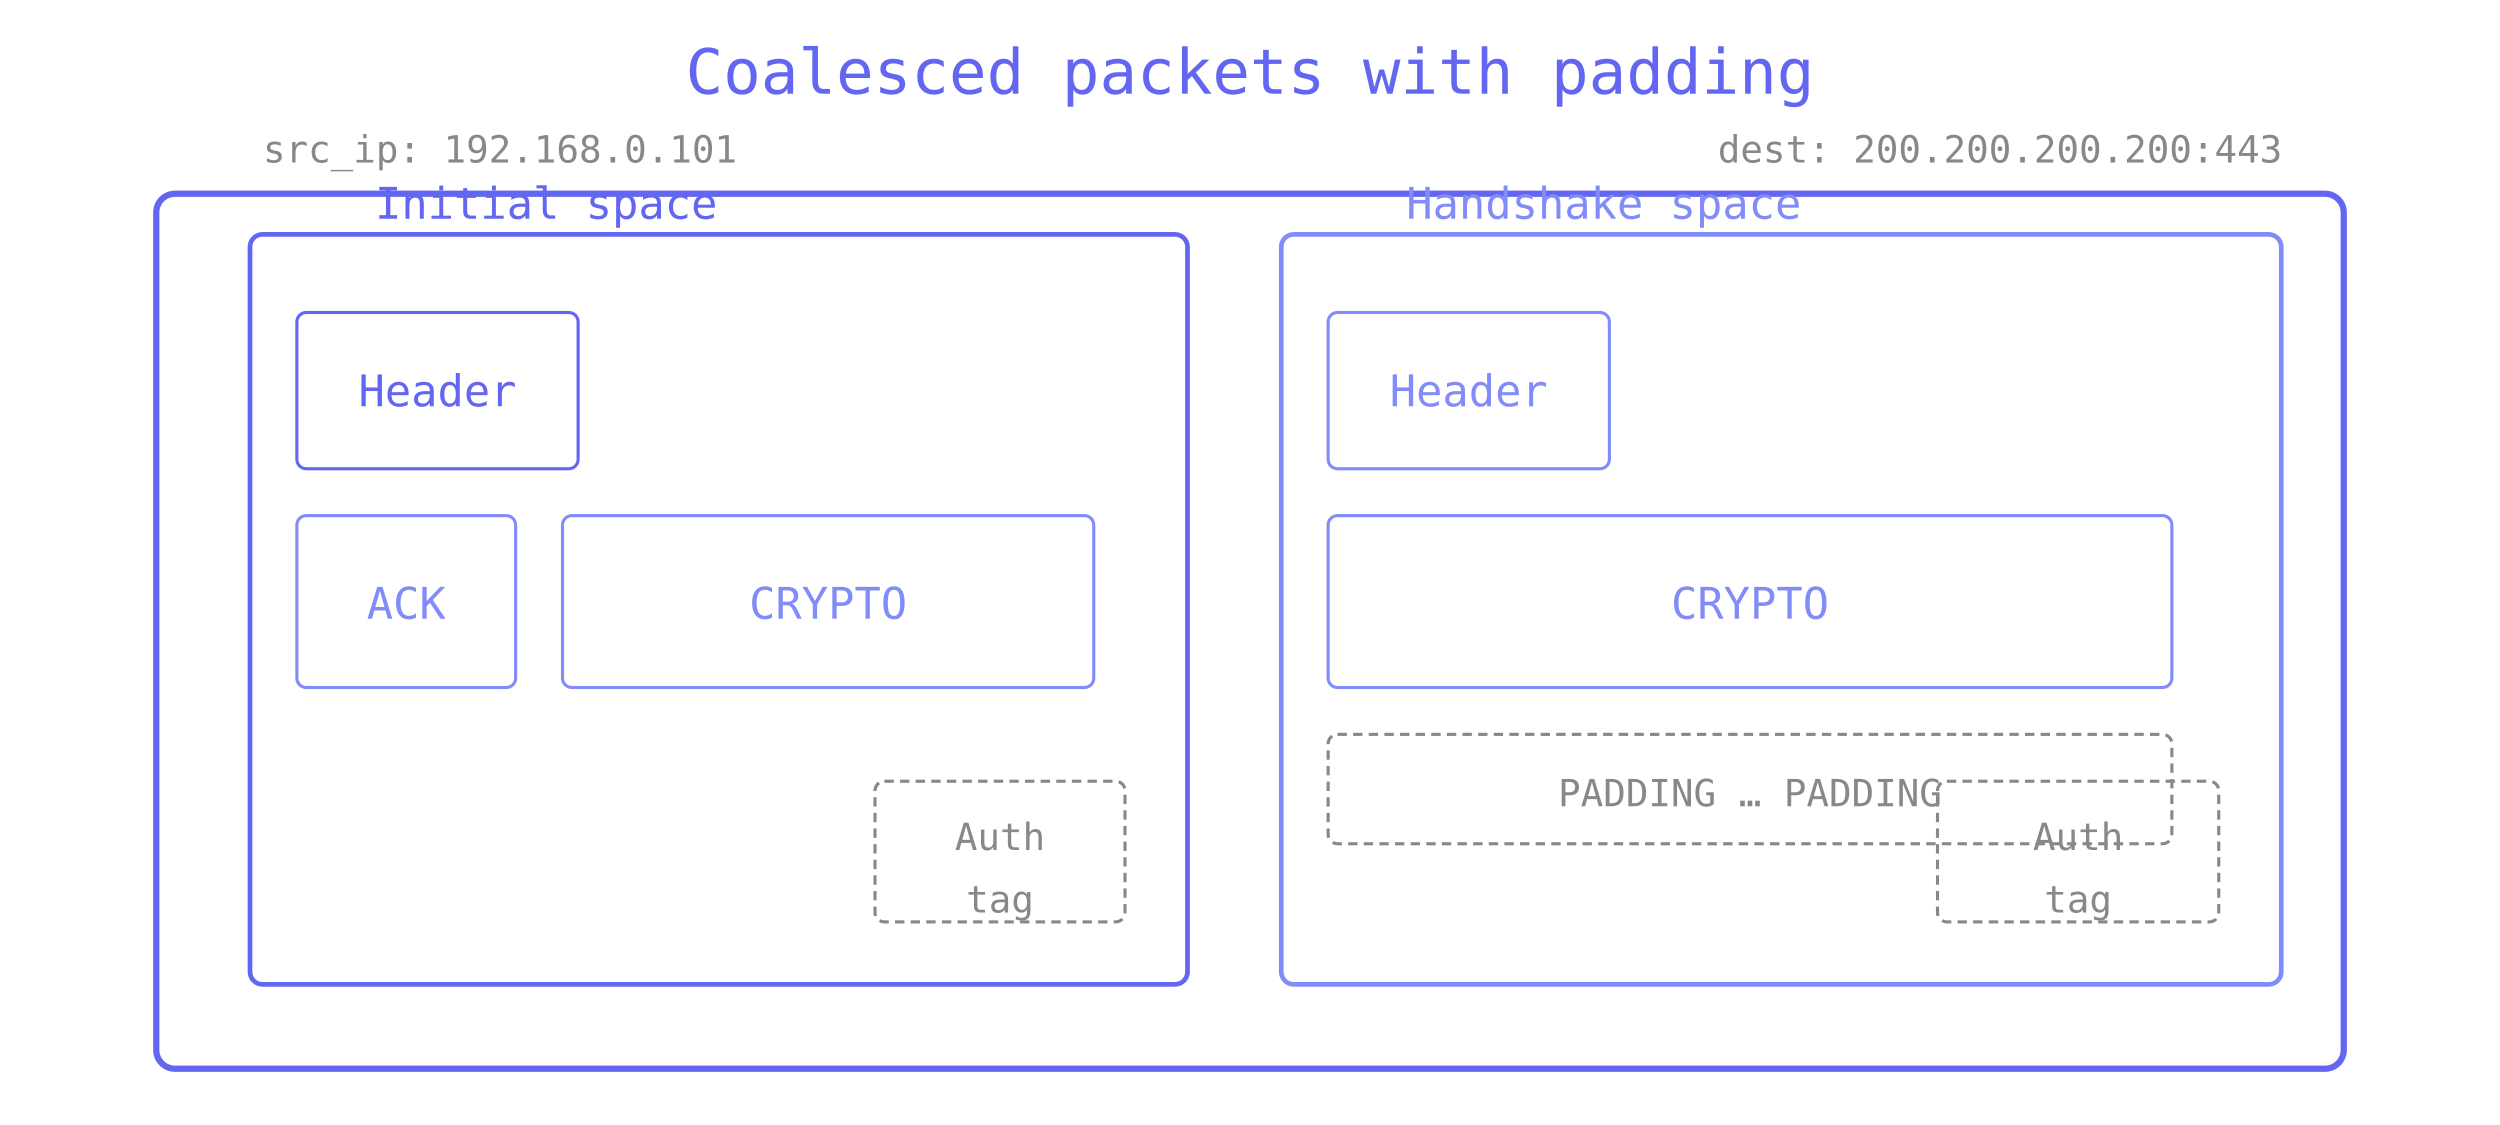
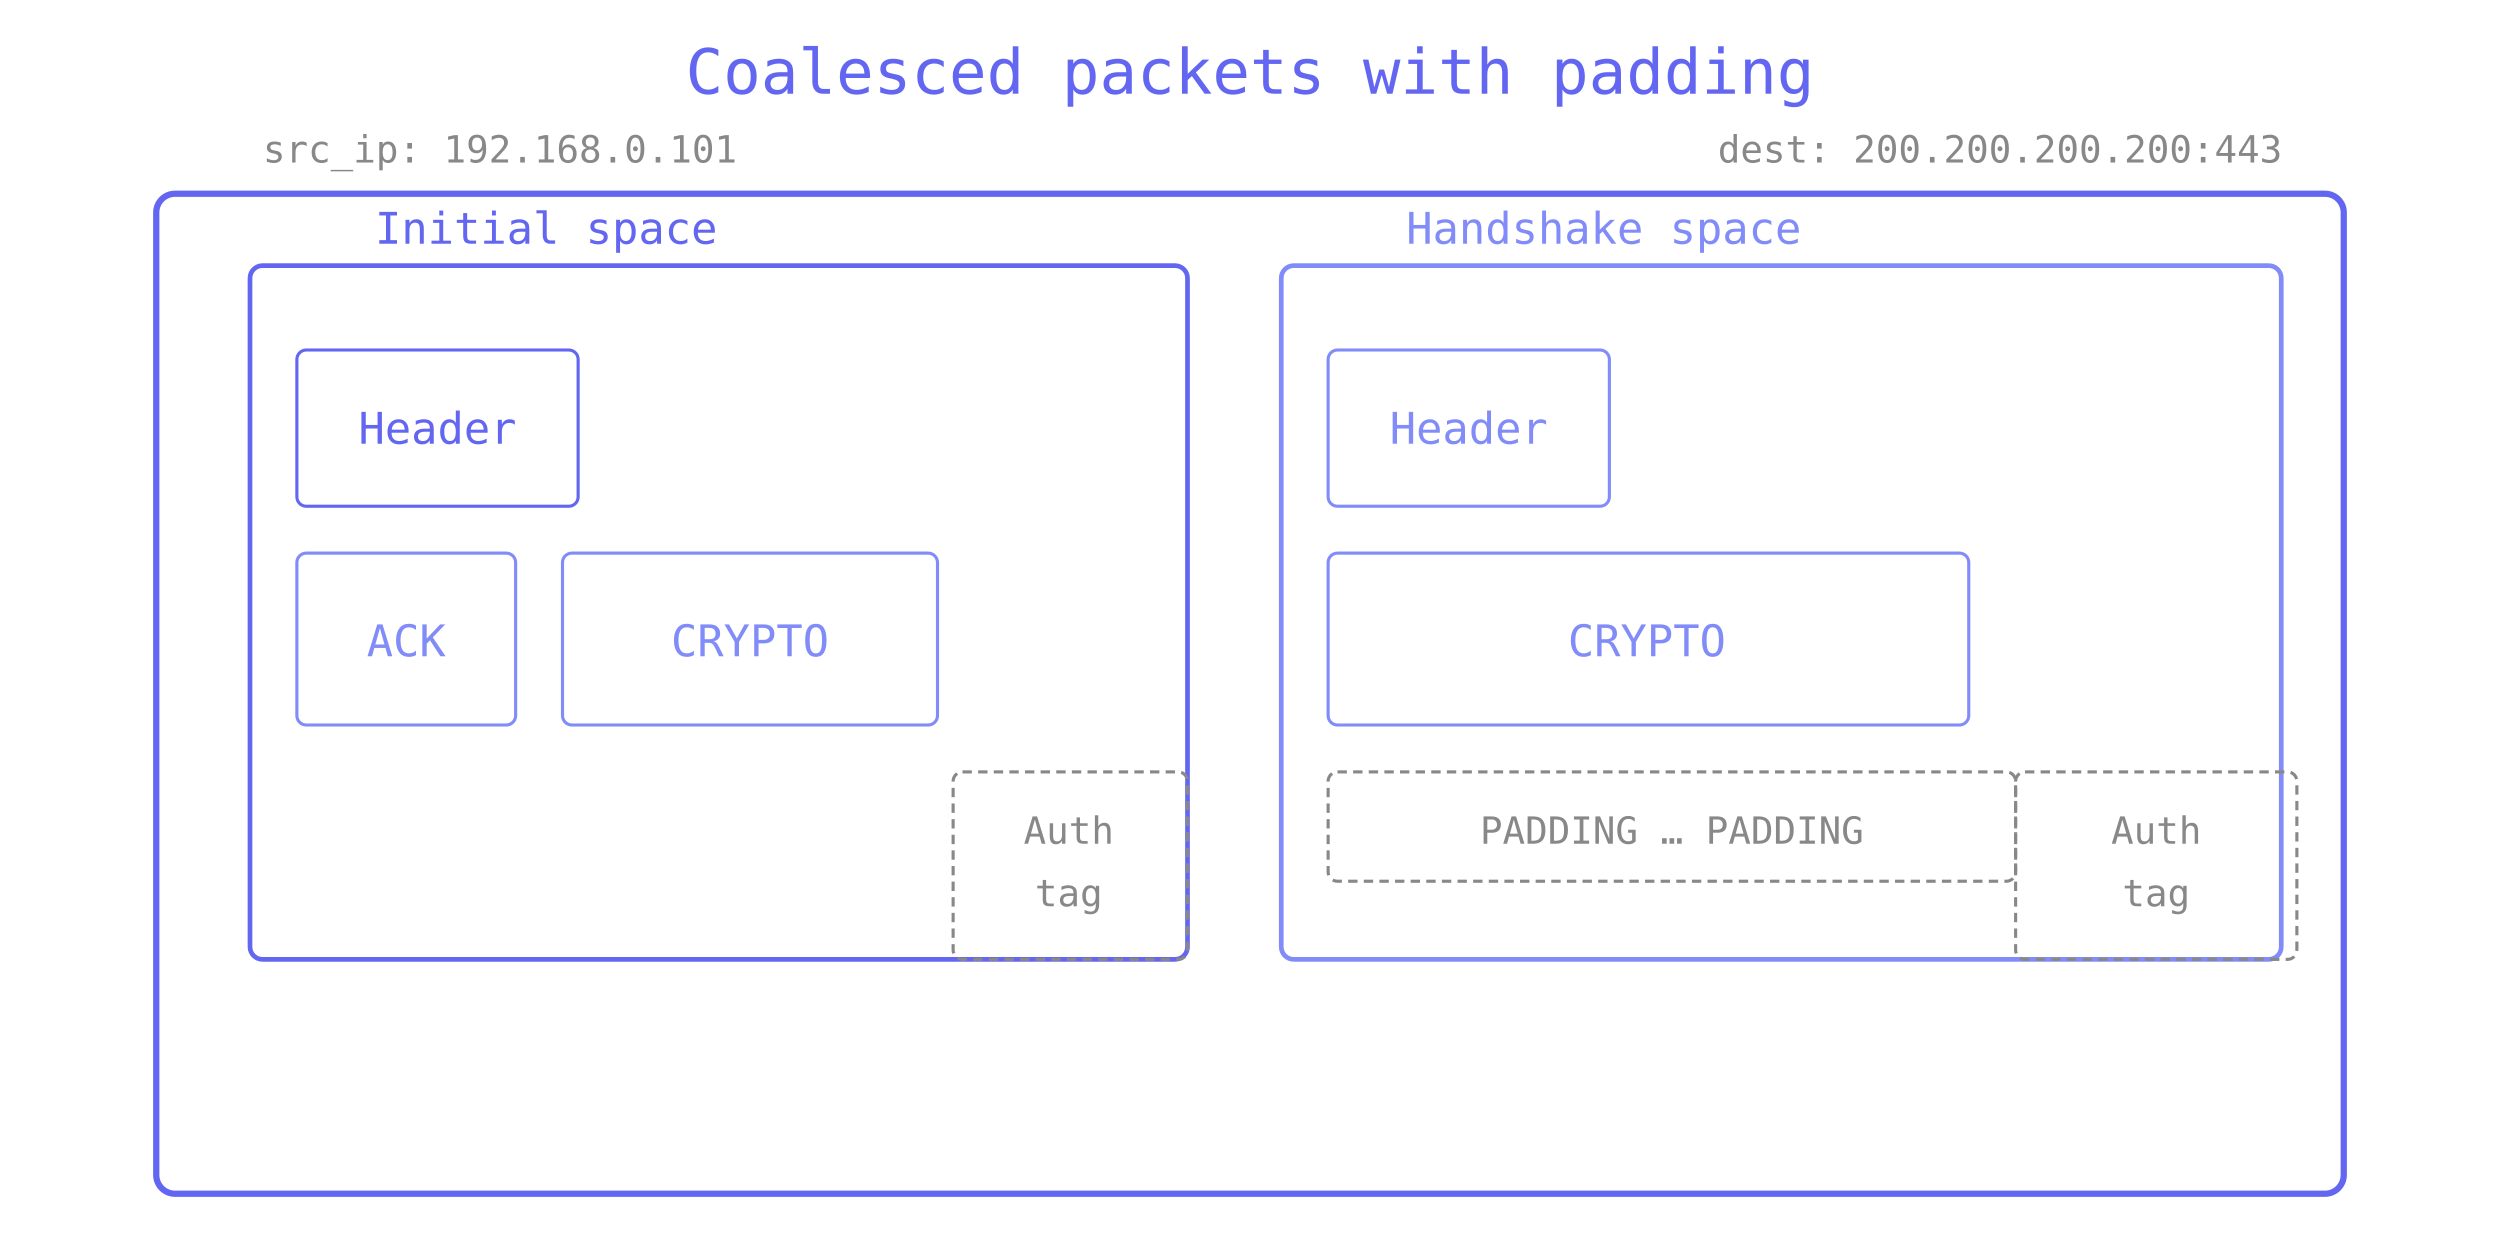
- <svg xmlns="http://www.w3.org/2000/svg" viewBox="0 0 800 360">
+ <svg xmlns="http://www.w3.org/2000/svg" viewBox="0 0 800 400">
  <text x="400" y="30" text-anchor="middle" font-family="Space Mono, monospace" font-size="20" fill="#6366f1">Coalesced packets with padding</text>
-   <rect x="50" y="62" width="700" height="280" rx="6" fill="none" stroke="#6366f1" stroke-width="2" />
+   <rect x="50" y="62" width="700" height="320" rx="6" fill="none" stroke="#6366f1" stroke-width="2" />
  <text x="160" y="52" text-anchor="middle" font-family="Space Mono, monospace" font-size="12" fill="#888">src_ip: 192.168.0.101</text>
  <text x="640" y="52" text-anchor="middle" font-family="Space Mono, monospace" font-size="12" fill="#888">dest: 200.200.200.200:443</text>
-   <rect x="80" y="75" width="300" height="240" rx="4" fill="none" stroke="#6366f1" stroke-width="1.5" />
-   <text x="120" y="70" font-family="Space Mono, monospace" font-size="14" fill="#6366f1">Initial space</text>
-   <rect x="95" y="100" width="90" height="50" rx="3" fill="none" stroke="#6366f1" stroke-width="1" />
-   <text x="140" y="130" text-anchor="middle" font-family="Space Mono, monospace" font-size="14" fill="#6366f1">Header</text>
-   <rect x="95" y="165" width="70" height="55" rx="3" fill="none" stroke="#818cf8" stroke-width="1" />
-   <text x="130" y="198" text-anchor="middle" font-family="Space Mono, monospace" font-size="14" fill="#818cf8">ACK</text>
-   <rect x="180" y="165" width="170" height="55" rx="3" fill="none" stroke="#818cf8" stroke-width="1" />
-   <text x="265" y="198" text-anchor="middle" font-family="Space Mono, monospace" font-size="14" fill="#818cf8">CRYPTO</text>
-   <rect x="280" y="250" width="80" height="45" rx="3" fill="none" stroke="#888" stroke-width="1" stroke-dasharray="3 2" />
-   <text x="320" y="272" text-anchor="middle" font-family="Space Mono, monospace" font-size="12" fill="#888">Auth</text>
-   <text x="320" y="292" text-anchor="middle" font-family="Space Mono, monospace" font-size="12" fill="#888">tag</text>
-   <rect x="410" y="75" width="320" height="240" rx="4" fill="none" stroke="#818cf8" stroke-width="1.5" />
-   <text x="450" y="70" font-family="Space Mono, monospace" font-size="14" fill="#818cf8">Handshake space</text>
-   <rect x="425" y="100" width="90" height="50" rx="3" fill="none" stroke="#818cf8" stroke-width="1" />
-   <text x="470" y="130" text-anchor="middle" font-family="Space Mono, monospace" font-size="14" fill="#818cf8">Header</text>
-   <rect x="425" y="165" width="270" height="55" rx="3" fill="none" stroke="#818cf8" stroke-width="1" />
-   <text x="560" y="198" text-anchor="middle" font-family="Space Mono, monospace" font-size="14" fill="#818cf8">CRYPTO</text>
-   <rect x="425" y="235" width="270" height="35" rx="3" fill="none" stroke="#888" stroke-width="1" stroke-dasharray="3 2" />
-   <text x="560" y="258" text-anchor="middle" font-family="Space Mono, monospace" font-size="12" fill="#888">PADDING … PADDING</text>
-   <rect x="620" y="250" width="90" height="45" rx="3" fill="none" stroke="#888" stroke-width="1" stroke-dasharray="3 2" />
-   <text x="665" y="272" text-anchor="middle" font-family="Space Mono, monospace" font-size="12" fill="#888">Auth</text>
-   <text x="665" y="292" text-anchor="middle" font-family="Space Mono, monospace" font-size="12" fill="#888">tag</text>
+   <rect x="80" y="85" width="300" height="222" rx="4" fill="none" stroke="#6366f1" stroke-width="1.5" />
+   <text x="120" y="78" font-family="Space Mono, monospace" font-size="14" fill="#6366f1">Initial space</text>
+   <rect x="95" y="112" width="90" height="50" rx="3" fill="none" stroke="#6366f1" stroke-width="1" />
+   <text x="140" y="142" text-anchor="middle" font-family="Space Mono, monospace" font-size="14" fill="#6366f1">Header</text>
+   <rect x="95" y="177" width="70" height="55" rx="3" fill="none" stroke="#818cf8" stroke-width="1" />
+   <text x="130" y="210" text-anchor="middle" font-family="Space Mono, monospace" font-size="14" fill="#818cf8">ACK</text>
+   <rect x="180" y="177" width="120" height="55" rx="3" fill="none" stroke="#818cf8" stroke-width="1" />
+   <text x="240" y="210" text-anchor="middle" font-family="Space Mono, monospace" font-size="14" fill="#818cf8">CRYPTO</text>
+   <rect x="305" y="247" width="75" height="60" rx="3" fill="none" stroke="#888" stroke-width="1" stroke-dasharray="3 2" />
+   <text x="342" y="270" text-anchor="middle" font-family="Space Mono, monospace" font-size="12" fill="#888">Auth</text>
+   <text x="342" y="290" text-anchor="middle" font-family="Space Mono, monospace" font-size="12" fill="#888">tag</text>
+   <rect x="410" y="85" width="320" height="222" rx="4" fill="none" stroke="#818cf8" stroke-width="1.5" />
+   <text x="450" y="78" font-family="Space Mono, monospace" font-size="14" fill="#818cf8">Handshake space</text>
+   <rect x="425" y="112" width="90" height="50" rx="3" fill="none" stroke="#818cf8" stroke-width="1" />
+   <text x="470" y="142" text-anchor="middle" font-family="Space Mono, monospace" font-size="14" fill="#818cf8">Header</text>
+   <rect x="425" y="177" width="205" height="55" rx="3" fill="none" stroke="#818cf8" stroke-width="1" />
+   <text x="527" y="210" text-anchor="middle" font-family="Space Mono, monospace" font-size="14" fill="#818cf8">CRYPTO</text>
+   <rect x="425" y="247" width="220" height="35" rx="3" fill="none" stroke="#888" stroke-width="1" stroke-dasharray="3 2" />
+   <text x="535" y="270" text-anchor="middle" font-family="Space Mono, monospace" font-size="12" fill="#888">PADDING … PADDING</text>
+   <rect x="645" y="247" width="90" height="60" rx="3" fill="none" stroke="#888" stroke-width="1" stroke-dasharray="3 2" />
+   <text x="690" y="270" text-anchor="middle" font-family="Space Mono, monospace" font-size="12" fill="#888">Auth</text>
+   <text x="690" y="290" text-anchor="middle" font-family="Space Mono, monospace" font-size="12" fill="#888">tag</text>
</svg>
